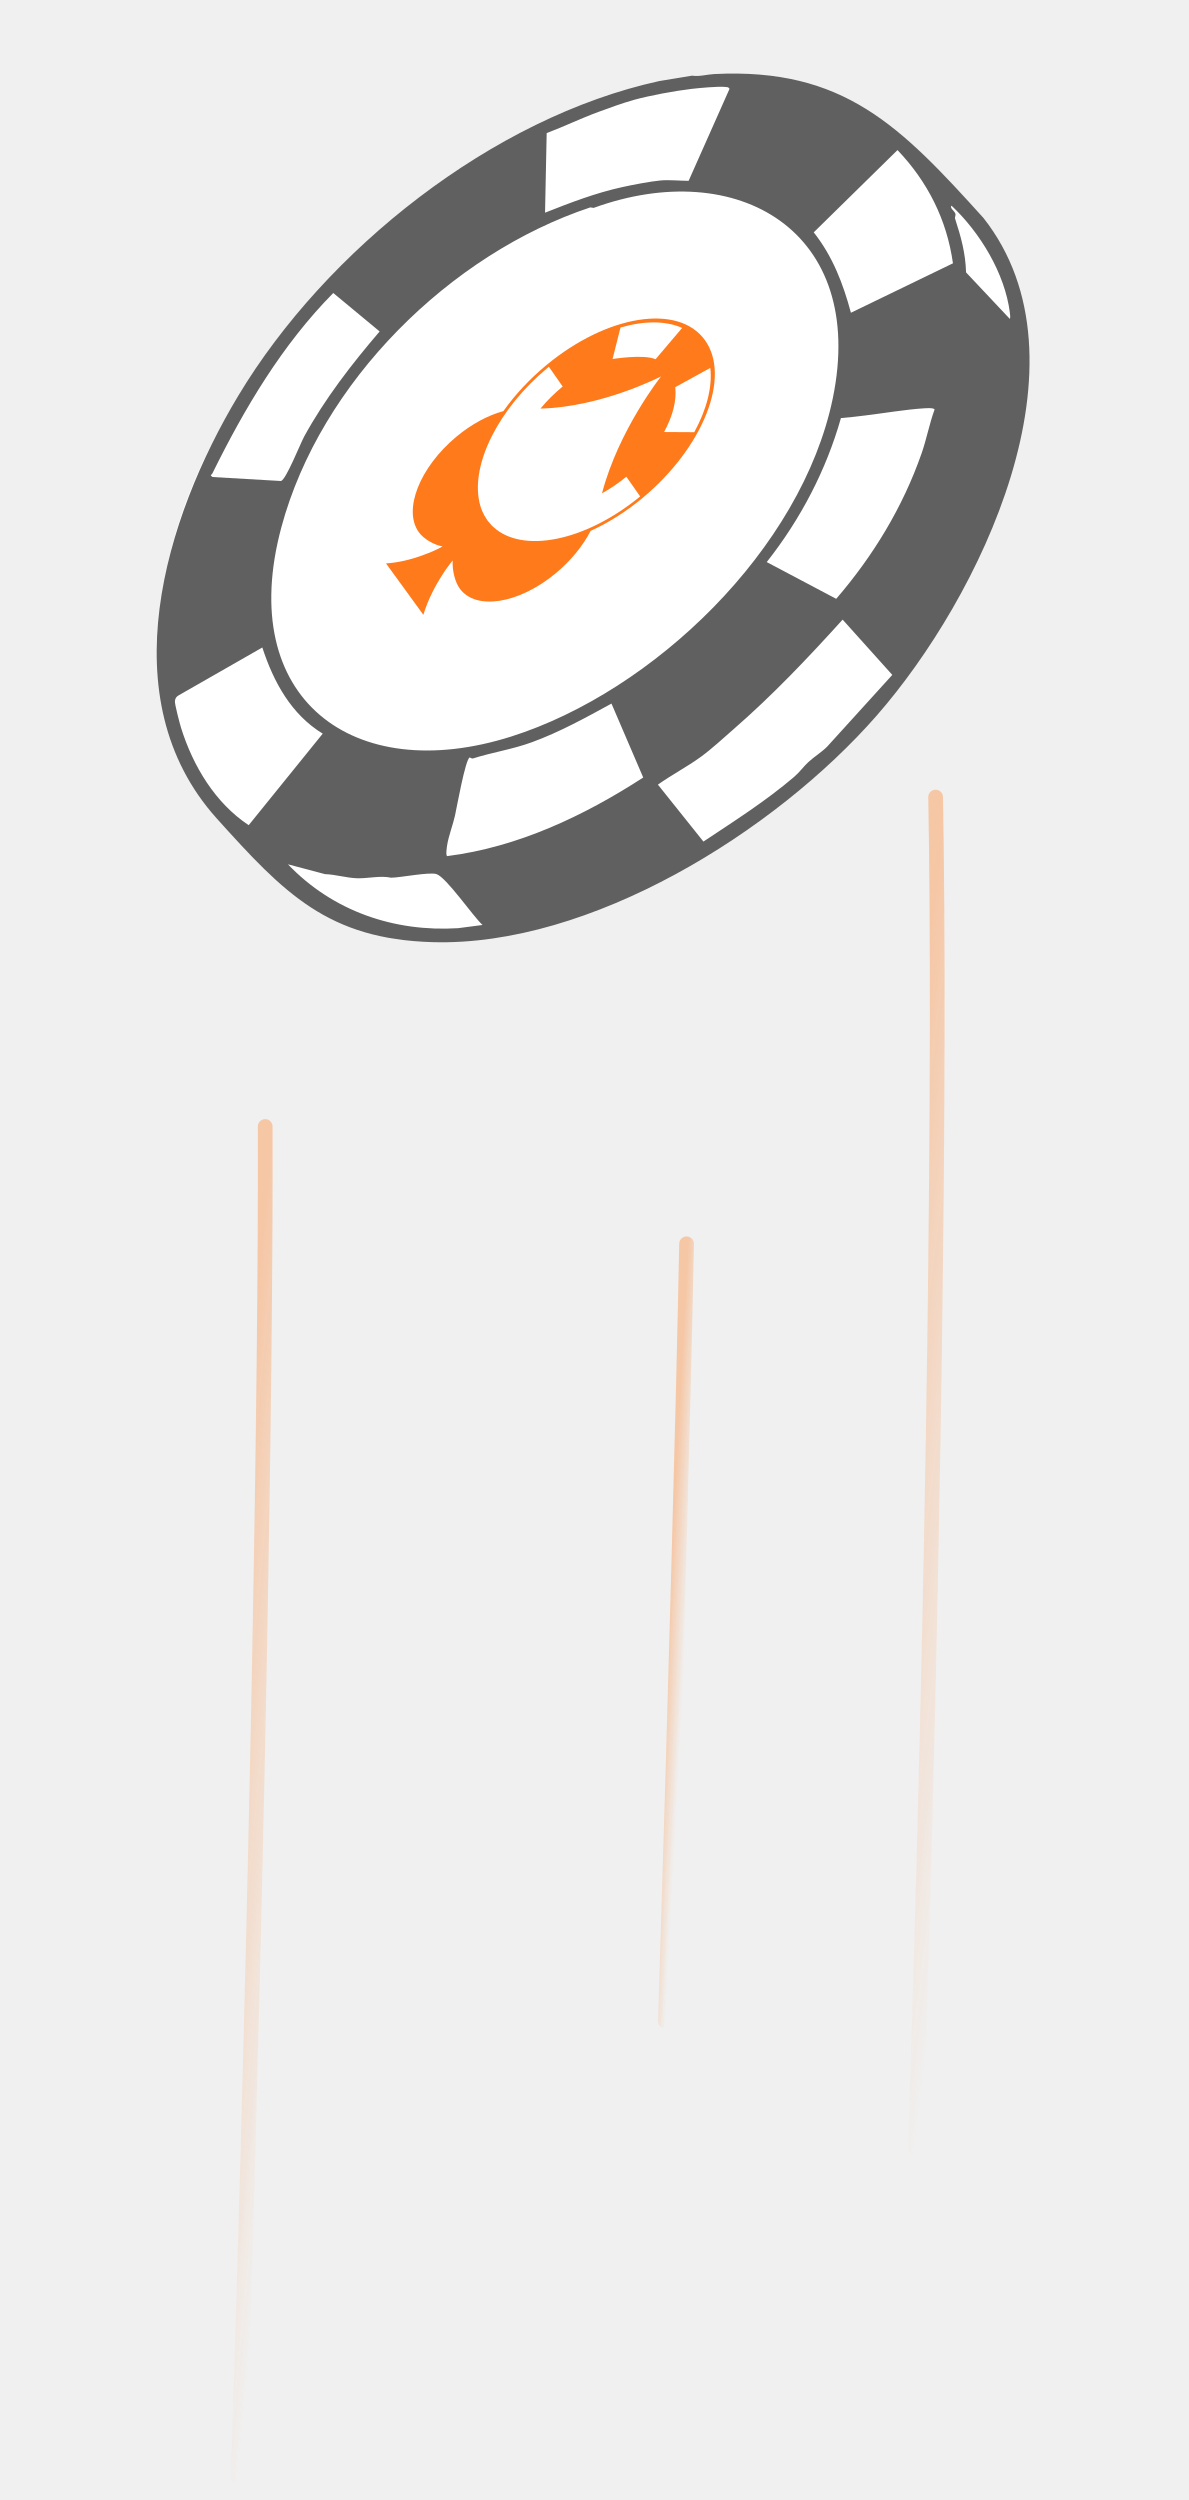
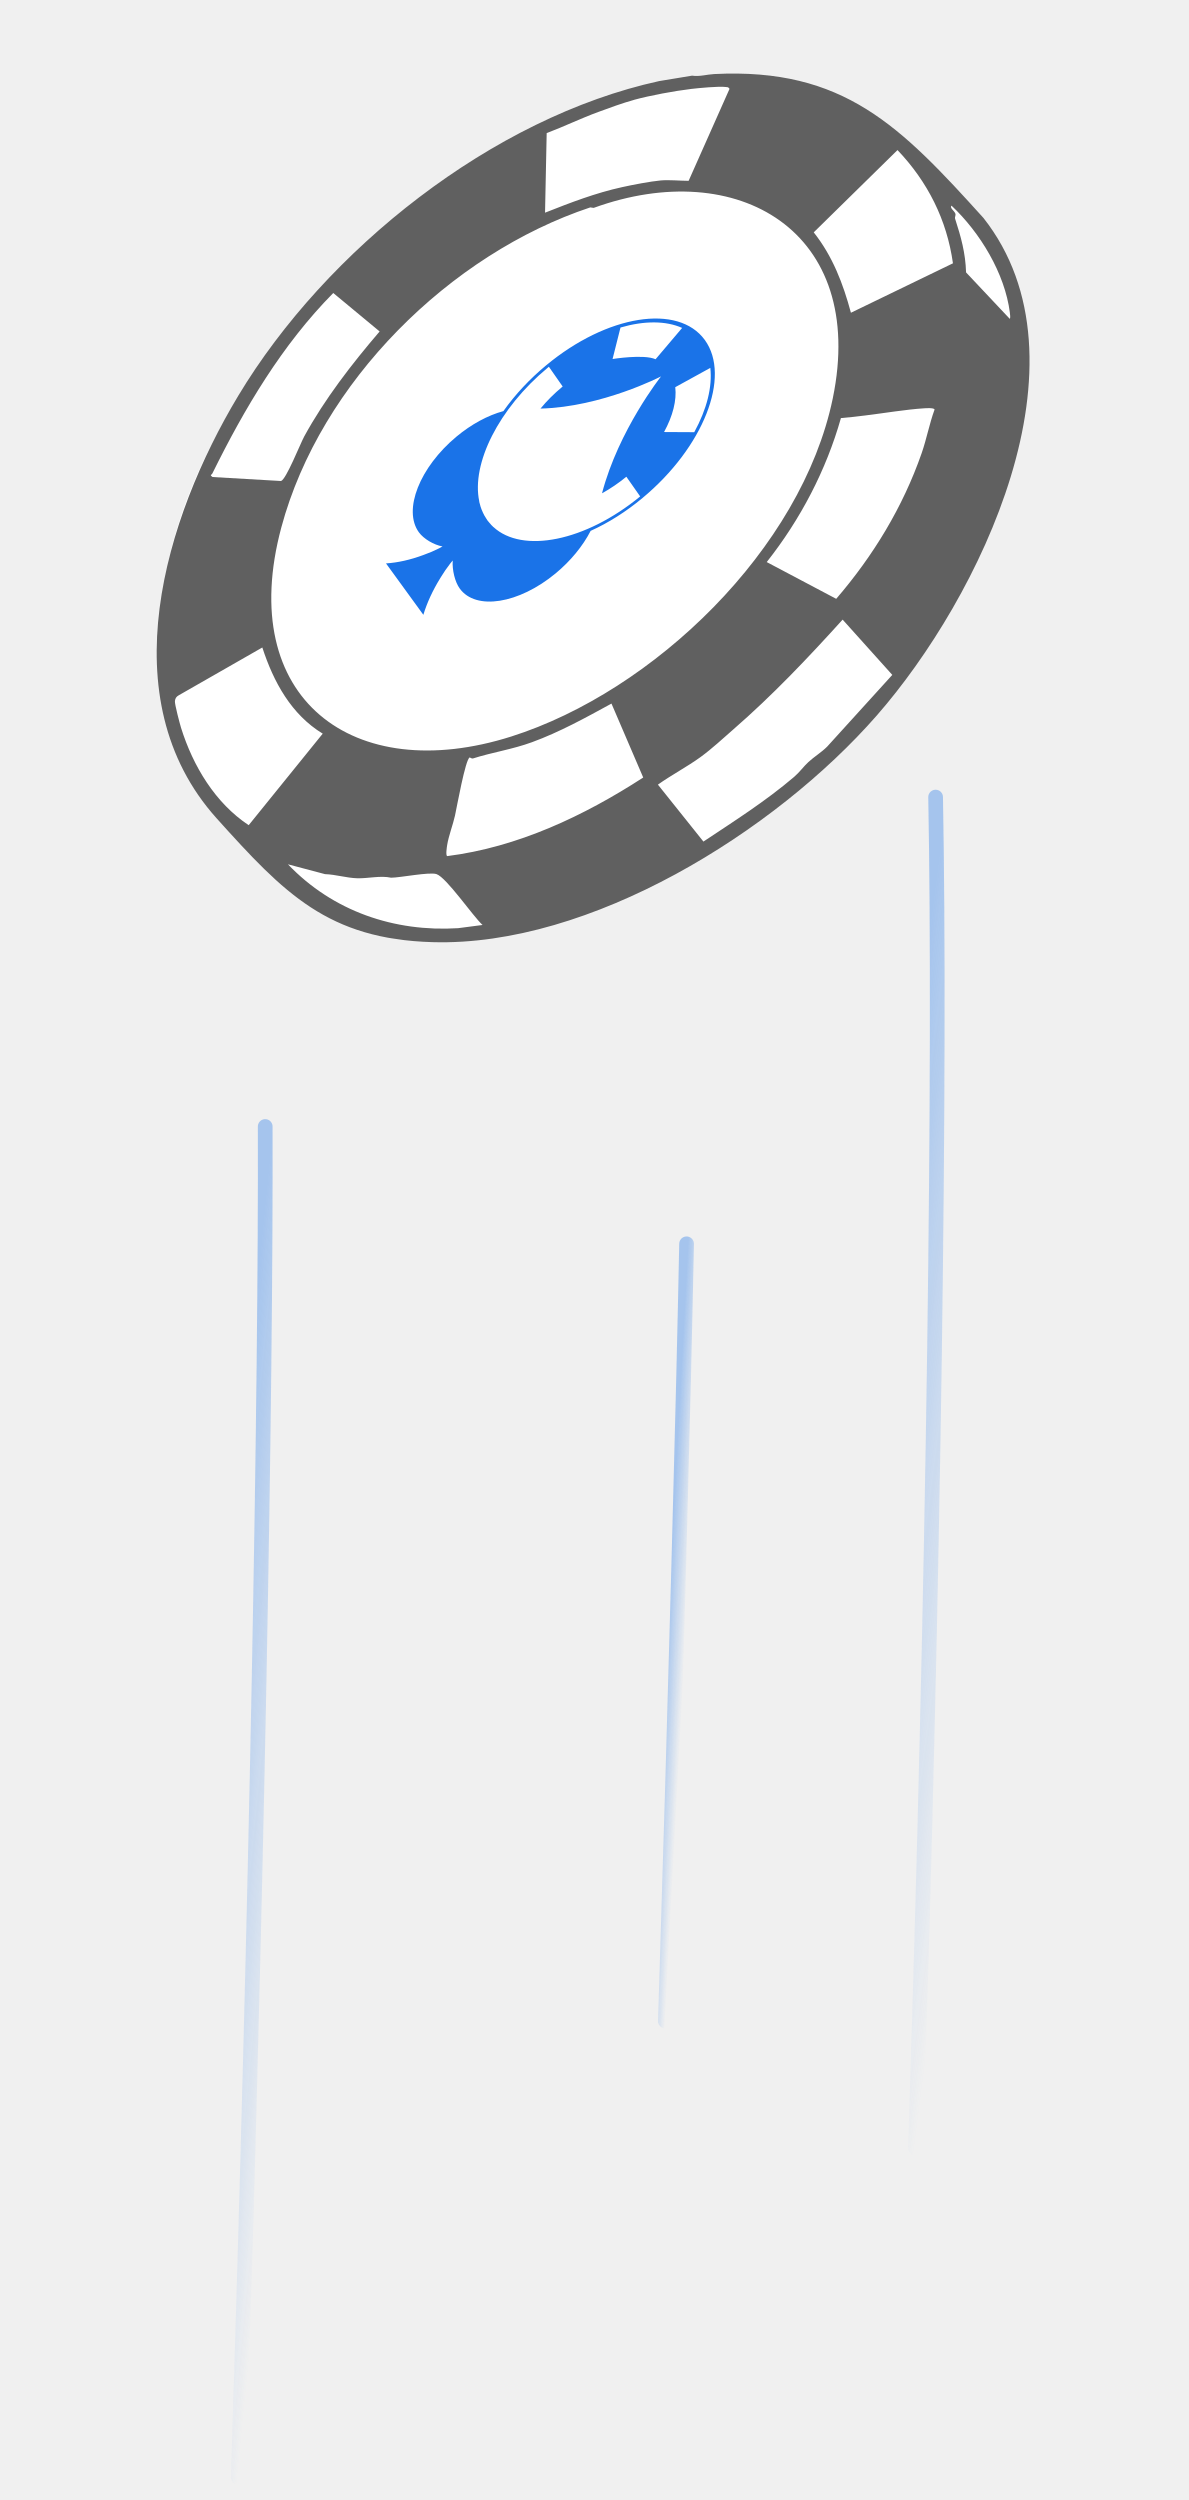
<svg xmlns="http://www.w3.org/2000/svg" width="58" height="122" viewBox="0 0 58 122" fill="none">
  <path opacity="0.35" d="M45.658 38.898C45.899 51.759 45.596 76.588 44.673 104.833" stroke="url(#paint0_linear_4018_17754)" stroke-width="0.718" stroke-linecap="round" stroke-linejoin="round" />
  <path opacity="0.35" d="M12.942 54.973C12.983 67.829 12.535 92.653 11.627 120.898" stroke="url(#paint1_linear_4018_17754)" stroke-width="0.718" stroke-linecap="round" stroke-linejoin="round" />
  <path opacity="0.35" d="M33.505 60.698C33.361 68.092 32.981 82.375 32.472 98.631" stroke="url(#paint2_linear_4018_17754)" stroke-width="0.718" stroke-linecap="round" stroke-linejoin="round" />
  <g clip-path="url(#clip0_4018_17754)">
    <path d="M45.179 7.67C51.803 14.193 52.241 24.611 40.762 36.574C32.081 45.616 18.978 48.378 12.354 41.853C5.73 35.33 5.648 24.533 16.772 12.95C25.838 3.511 38.555 1.148 45.179 7.67Z" fill="white" />
    <path d="M32.167 3.957L33.773 3.692C34.134 3.749 34.498 3.632 34.852 3.614C41.177 3.295 43.946 6.156 47.994 10.638C53.493 17.622 47.788 29.198 42.784 34.919C37.815 40.599 28.8 46.202 21.105 45.977C16.013 45.828 13.875 43.612 10.567 39.929C5.336 34.101 8.038 25.289 11.623 19.32C15.912 12.179 24.047 5.731 32.167 3.957ZM16.264 14.298C13.763 16.83 11.93 19.928 10.365 23.101C10.322 23.185 10.216 23.167 10.37 23.279L13.714 23.473C13.962 23.403 14.656 21.649 14.842 21.306C15.851 19.459 17.164 17.768 18.526 16.175L16.266 14.301L16.264 14.298ZM30.938 4.875C30.403 5.021 29.729 5.267 29.2 5.463C28.347 5.775 27.527 6.175 26.678 6.496L26.598 10.379C27.843 9.887 29.066 9.415 30.366 9.131C30.87 9.019 31.743 8.852 32.238 8.806C32.641 8.769 33.19 8.823 33.605 8.824L35.601 4.336C35.535 4.229 35.483 4.257 35.394 4.244C35.081 4.204 34.098 4.296 33.74 4.339C32.905 4.439 31.726 4.658 30.938 4.873L30.938 4.875ZM28.812 10.119C21.97 12.391 15.63 18.645 13.728 25.74C11.486 34.098 17.244 38.386 24.949 35.942C31.898 33.737 39.118 26.793 40.64 19.439C42.327 11.273 35.985 7.598 28.971 10.145L28.81 10.122L28.812 10.119ZM12.802 31.597L8.715 33.935C8.602 33.999 8.552 34.081 8.536 34.21C8.517 34.353 8.778 35.333 8.837 35.523C9.421 37.386 10.502 39.186 12.136 40.269L15.749 35.802C14.213 34.869 13.347 33.274 12.802 31.599L12.802 31.597ZM43.8 7.322L39.71 11.339C40.633 12.504 41.143 13.842 41.525 15.262L46.504 12.85C46.207 10.723 45.27 8.869 43.797 7.322L43.8 7.322ZM17.432 42.859C16.903 42.844 16.39 42.675 15.861 42.658L14.052 42.178C16.244 44.473 19.249 45.49 22.356 45.295L23.548 45.139C23.07 44.701 21.794 42.826 21.302 42.657C20.964 42.541 19.525 42.831 19.087 42.832C18.551 42.718 17.964 42.875 17.432 42.859ZM49.282 15.26C49.037 13.336 47.824 11.342 46.433 10.035C46.333 10.147 46.565 10.28 46.62 10.419C46.656 10.506 46.583 10.588 46.609 10.674C46.896 11.562 47.115 12.34 47.144 13.294L49.277 15.56C49.318 15.507 49.29 15.333 49.28 15.262L49.282 15.26ZM22.92 36.965C22.711 37.047 22.286 39.426 22.204 39.799C22.103 40.253 21.894 40.785 21.821 41.241C21.807 41.337 21.741 41.743 21.824 41.778C25.259 41.344 28.486 39.825 31.389 37.943L29.84 34.335C28.578 35.025 27.309 35.727 25.957 36.221C25.016 36.567 24.001 36.718 23.08 37.013C23.032 37.03 22.966 36.979 22.921 36.962L22.92 36.965ZM42.238 20.273C41.839 20.321 41.439 20.373 41.037 20.402C40.318 22.946 39.059 25.35 37.416 27.429L40.807 29.223C42.612 27.126 44.059 24.749 44.973 22.126C45.219 21.423 45.351 20.687 45.606 19.988C45.592 19.891 45.183 19.919 45.089 19.926C44.212 19.981 43.135 20.164 42.238 20.273ZM41.116 30.242C39.413 32.125 37.698 33.932 35.781 35.6C35.278 36.037 34.756 36.529 34.19 36.942C33.545 37.411 32.761 37.823 32.106 38.29L34.327 41.069C35.837 40.064 37.367 39.095 38.756 37.91C39.022 37.682 39.22 37.398 39.453 37.185C39.719 36.939 40.097 36.706 40.364 36.437L43.544 32.935L41.121 30.238L41.116 30.242Z" fill="#606060" />
-     <path d="M28.819 25.908C29.689 25.516 30.555 24.969 31.352 24.304C34.325 21.835 35.691 18.377 34.395 16.591C33.098 14.805 29.623 15.36 26.651 17.829C25.851 18.493 25.138 19.254 24.566 20.062C23.807 20.268 23.002 20.703 22.282 21.302C20.478 22.801 19.654 24.893 20.442 25.977C20.676 26.298 21.173 26.591 21.595 26.667C21.548 26.694 21.499 26.72 21.447 26.748C21.427 26.758 21.408 26.768 21.39 26.776C21.177 26.884 20.961 26.975 20.75 27.05C20.72 27.064 20.691 27.072 20.653 27.087C20.019 27.322 19.405 27.459 18.837 27.494L20.66 30.003C20.835 29.423 21.111 28.821 21.479 28.223C21.502 28.19 21.519 28.159 21.535 28.133C21.655 27.933 21.793 27.735 21.943 27.538C21.957 27.522 21.97 27.504 21.983 27.485C22.02 27.439 22.057 27.393 22.093 27.352C22.06 27.812 22.2 28.399 22.435 28.72C23.218 29.803 25.314 29.473 27.117 27.979C27.842 27.378 28.441 26.651 28.822 25.908L28.819 25.908ZM34.663 17.953C34.769 18.867 34.496 19.966 33.88 21.091L32.406 21.083C32.836 20.298 33.028 19.531 32.953 18.894L34.663 17.953ZM33.29 16L31.992 17.531C31.412 17.273 29.893 17.52 29.893 17.52L30.28 15.983C31.448 15.644 32.5 15.65 33.29 16.003L33.29 16ZM24.072 25.717C24.072 25.717 24.053 25.691 24.039 25.681C23.996 25.644 23.959 25.603 23.925 25.559C23.912 25.547 23.898 25.533 23.888 25.518C23.853 25.477 23.818 25.441 23.789 25.399C23.759 25.356 23.735 25.314 23.708 25.272C23.696 25.254 23.686 25.238 23.676 25.218C23.644 25.173 23.618 25.125 23.595 25.073C23.585 25.054 23.575 25.037 23.568 25.018C23.517 24.913 23.475 24.802 23.439 24.686C23.439 24.684 23.439 24.681 23.44 24.679C23.421 24.617 23.404 24.558 23.388 24.492C23.387 24.481 23.386 24.473 23.387 24.463C23.001 22.635 24.319 19.947 26.733 17.941L26.785 17.897L27.458 18.861L27.43 18.885C27.044 19.207 26.686 19.56 26.376 19.939C29.377 19.865 32.259 18.368 32.259 18.368C32.259 18.368 30.187 20.983 29.378 24.073C29.788 23.847 30.187 23.576 30.566 23.264L31.24 24.226C28.57 26.424 25.492 27.028 24.075 25.715L24.072 25.717Z" fill="#FF7A1A" />
+     <path d="M28.819 25.908C29.689 25.516 30.555 24.969 31.352 24.304C34.325 21.835 35.691 18.377 34.395 16.591C33.098 14.805 29.623 15.36 26.651 17.829C25.851 18.493 25.138 19.254 24.566 20.062C23.807 20.268 23.002 20.703 22.282 21.302C20.478 22.801 19.654 24.893 20.442 25.977C20.676 26.298 21.173 26.591 21.595 26.667C21.548 26.694 21.499 26.72 21.447 26.748C21.427 26.758 21.408 26.768 21.39 26.776C21.177 26.884 20.961 26.975 20.75 27.05C20.72 27.064 20.691 27.072 20.653 27.087C20.019 27.322 19.405 27.459 18.837 27.494L20.66 30.003C20.835 29.423 21.111 28.821 21.479 28.223C21.502 28.19 21.519 28.159 21.535 28.133C21.655 27.933 21.793 27.735 21.943 27.538C21.957 27.522 21.97 27.504 21.983 27.485C22.02 27.439 22.057 27.393 22.093 27.352C22.06 27.812 22.2 28.399 22.435 28.72C23.218 29.803 25.314 29.473 27.117 27.979C27.842 27.378 28.441 26.651 28.822 25.908L28.819 25.908ZM34.663 17.953C34.769 18.867 34.496 19.966 33.88 21.091L32.406 21.083C32.836 20.298 33.028 19.531 32.953 18.894L34.663 17.953ZM33.29 16L31.992 17.531C31.412 17.273 29.893 17.52 29.893 17.52L30.28 15.983C31.448 15.644 32.5 15.65 33.29 16.003L33.29 16ZM24.072 25.717C24.072 25.717 24.053 25.691 24.039 25.681C23.996 25.644 23.959 25.603 23.925 25.559C23.912 25.547 23.898 25.533 23.888 25.518C23.853 25.477 23.818 25.441 23.789 25.399C23.759 25.356 23.735 25.314 23.708 25.272C23.696 25.254 23.686 25.238 23.676 25.218C23.644 25.173 23.618 25.125 23.595 25.073C23.585 25.054 23.575 25.037 23.568 25.018C23.517 24.913 23.475 24.802 23.439 24.686C23.439 24.684 23.439 24.681 23.44 24.679C23.421 24.617 23.404 24.558 23.388 24.492C23.387 24.481 23.386 24.473 23.387 24.463C23.001 22.635 24.319 19.947 26.733 17.941L26.785 17.897L27.458 18.861L27.43 18.885C27.044 19.207 26.686 19.56 26.376 19.939C29.377 19.865 32.259 18.368 32.259 18.368C32.259 18.368 30.187 20.983 29.378 24.073C29.788 23.847 30.187 23.576 30.566 23.264L31.24 24.226C28.57 26.424 25.492 27.028 24.075 25.715L24.072 25.717Z" fill="#1A73E8" />
  </g>
  <defs>
    <linearGradient id="paint0_linear_4018_17754" x1="46.185" y1="38.914" x2="53.046" y2="39.801" gradientUnits="userSpaceOnUse">
-       <stop stop-color="#FF7A1A" />
-       <stop offset="1" stop-color="#FF7A1A" stop-opacity="0" />
+       <stop stop-color="#1A73E8" />
+       <stop offset="1" stop-color="#1A73E8" stop-opacity="0" />
    </linearGradient>
    <linearGradient id="paint1_linear_4018_17754" x1="13.304" y1="54.984" x2="18.039" y2="55.45" gradientUnits="userSpaceOnUse">
-       <stop stop-color="#FF7A1A" />
-       <stop offset="1" stop-color="#FF7A1A" stop-opacity="0" />
+       <stop stop-color="#1A73E8" />
+       <stop offset="1" stop-color="#1A73E8" stop-opacity="0" />
    </linearGradient>
    <linearGradient id="paint2_linear_4018_17754" x1="33.574" y1="60.7" x2="34.488" y2="60.749" gradientUnits="userSpaceOnUse">
-       <stop stop-color="#FF7A1A" />
-       <stop offset="1" stop-color="#FF7A1A" stop-opacity="0" />
+       <stop stop-color="#1A73E8" />
+       <stop offset="1" stop-color="#1A73E8" stop-opacity="0" />
    </linearGradient>
    <clipPath id="clip0_4018_17754">
      <rect width="40.459" height="44.312" fill="white" transform="translate(12.0791) rotate(8.22857)" />
    </clipPath>
  </defs>
</svg>
